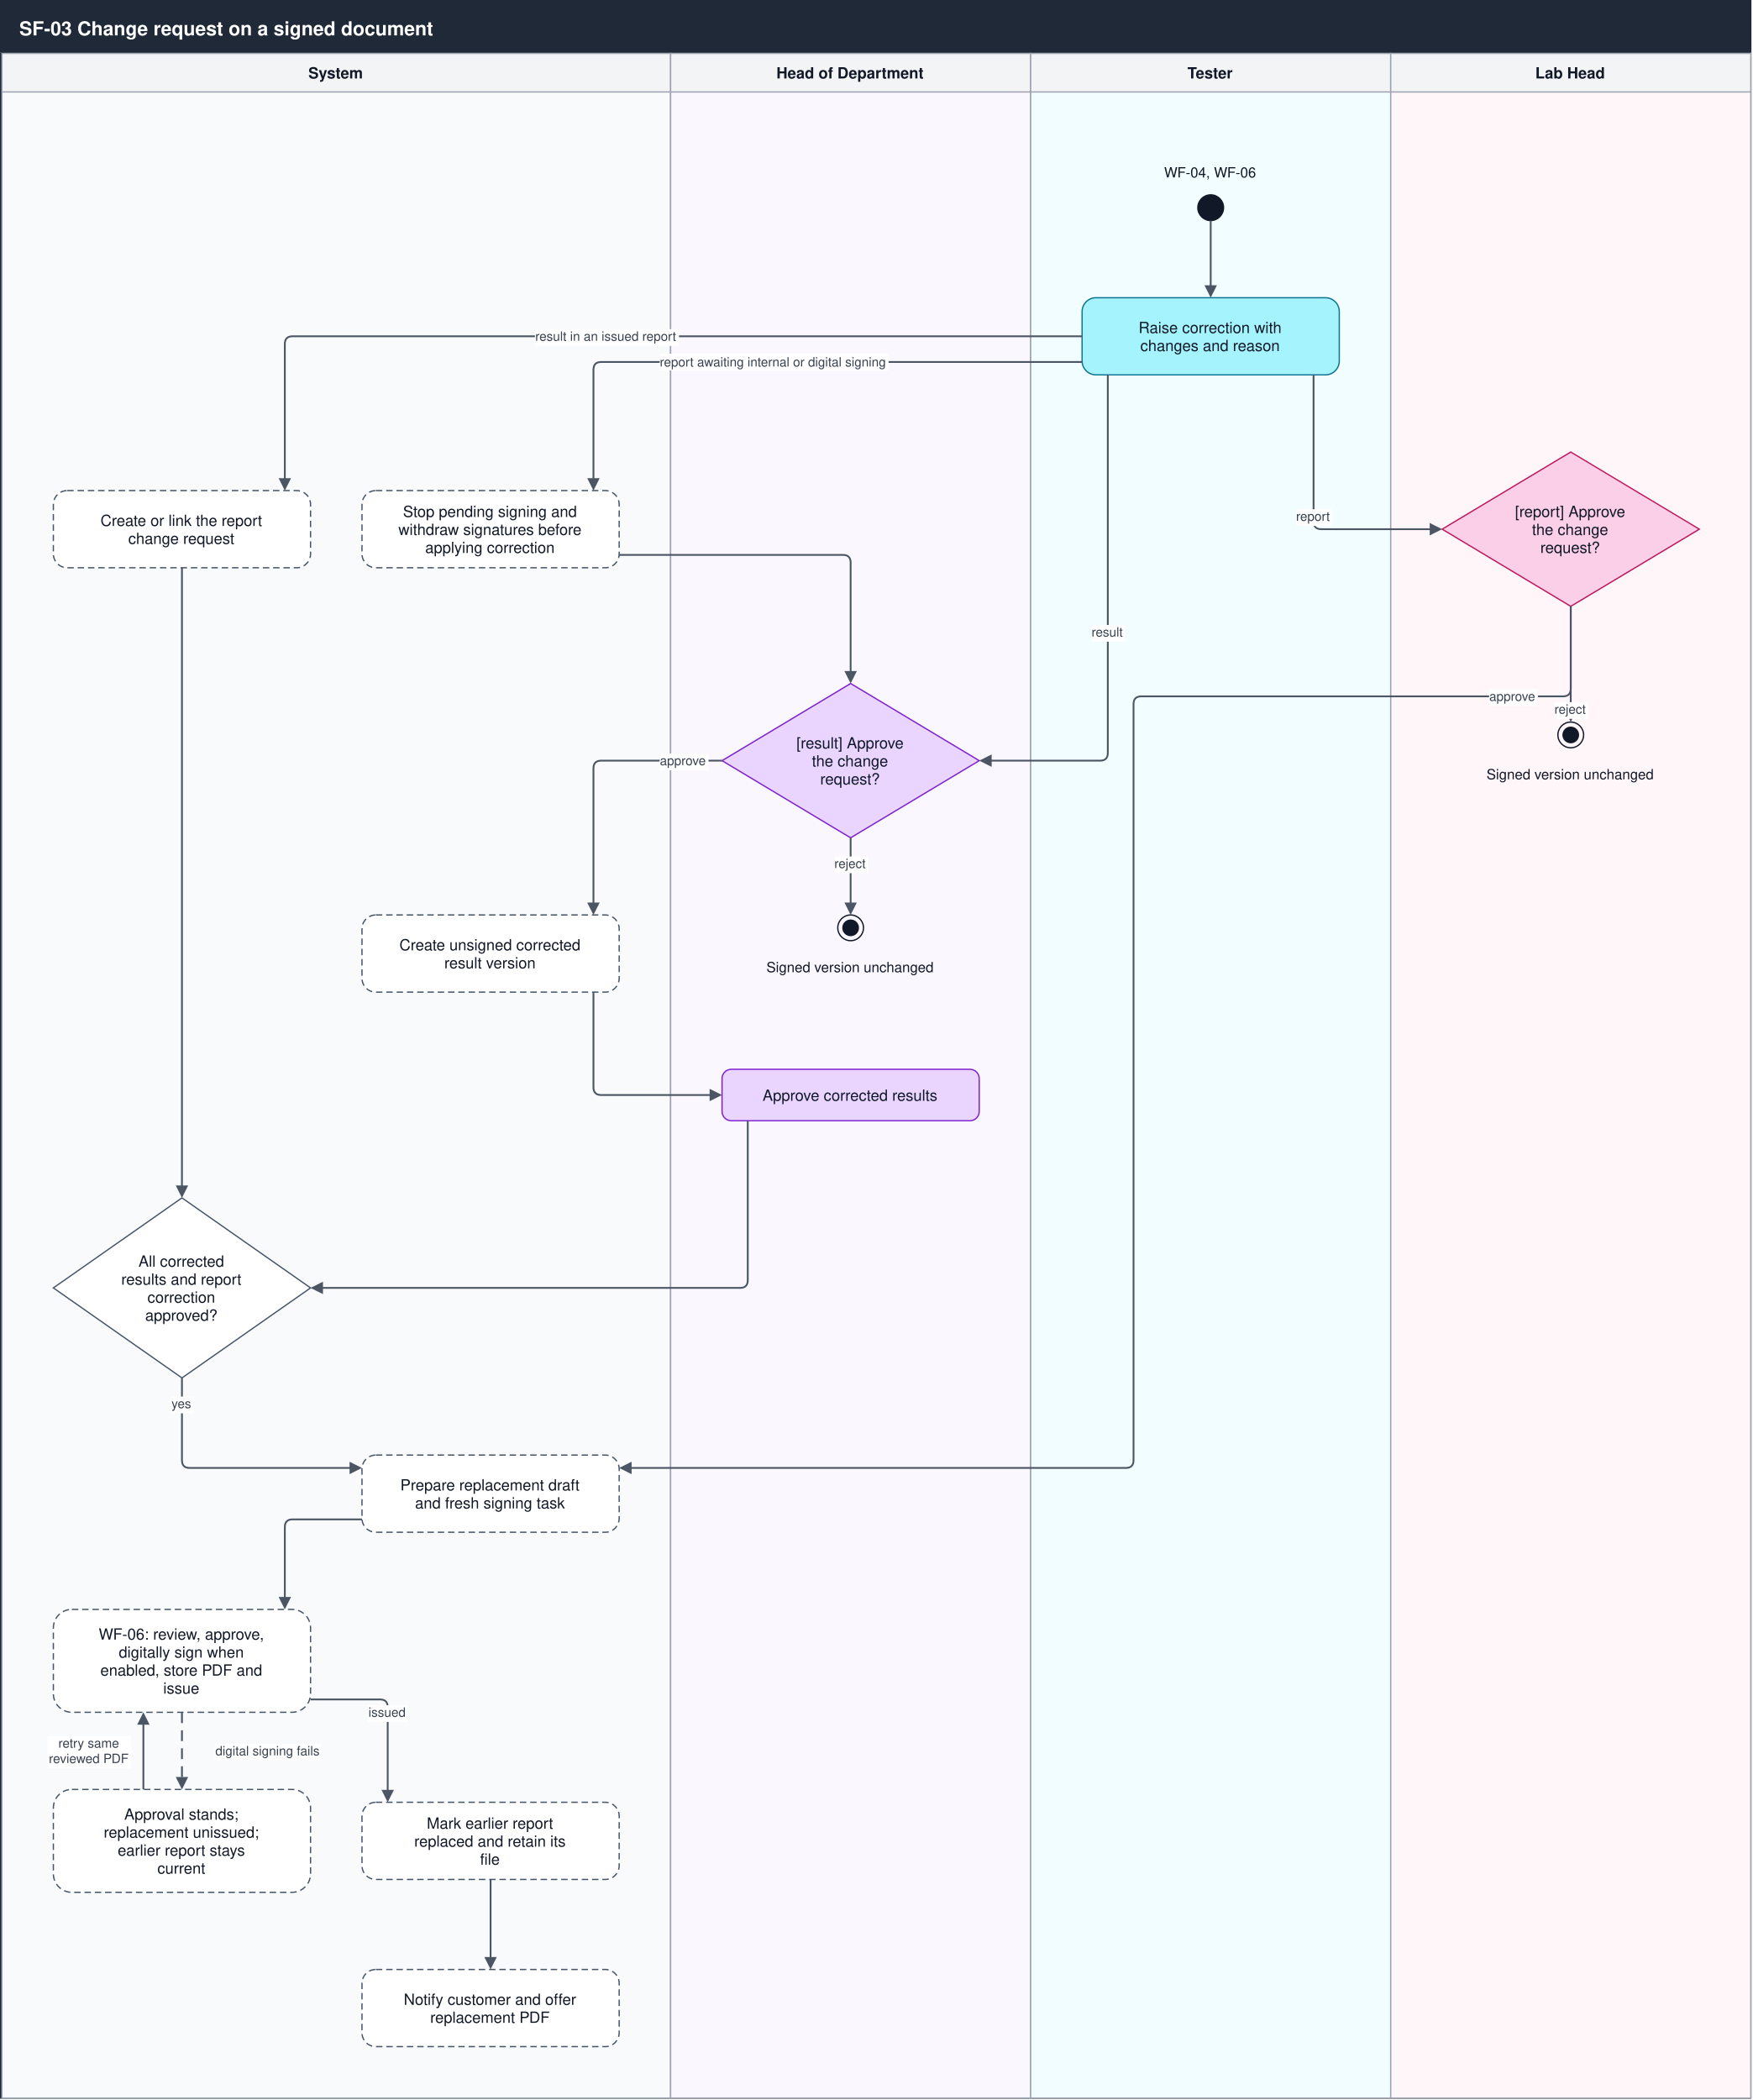
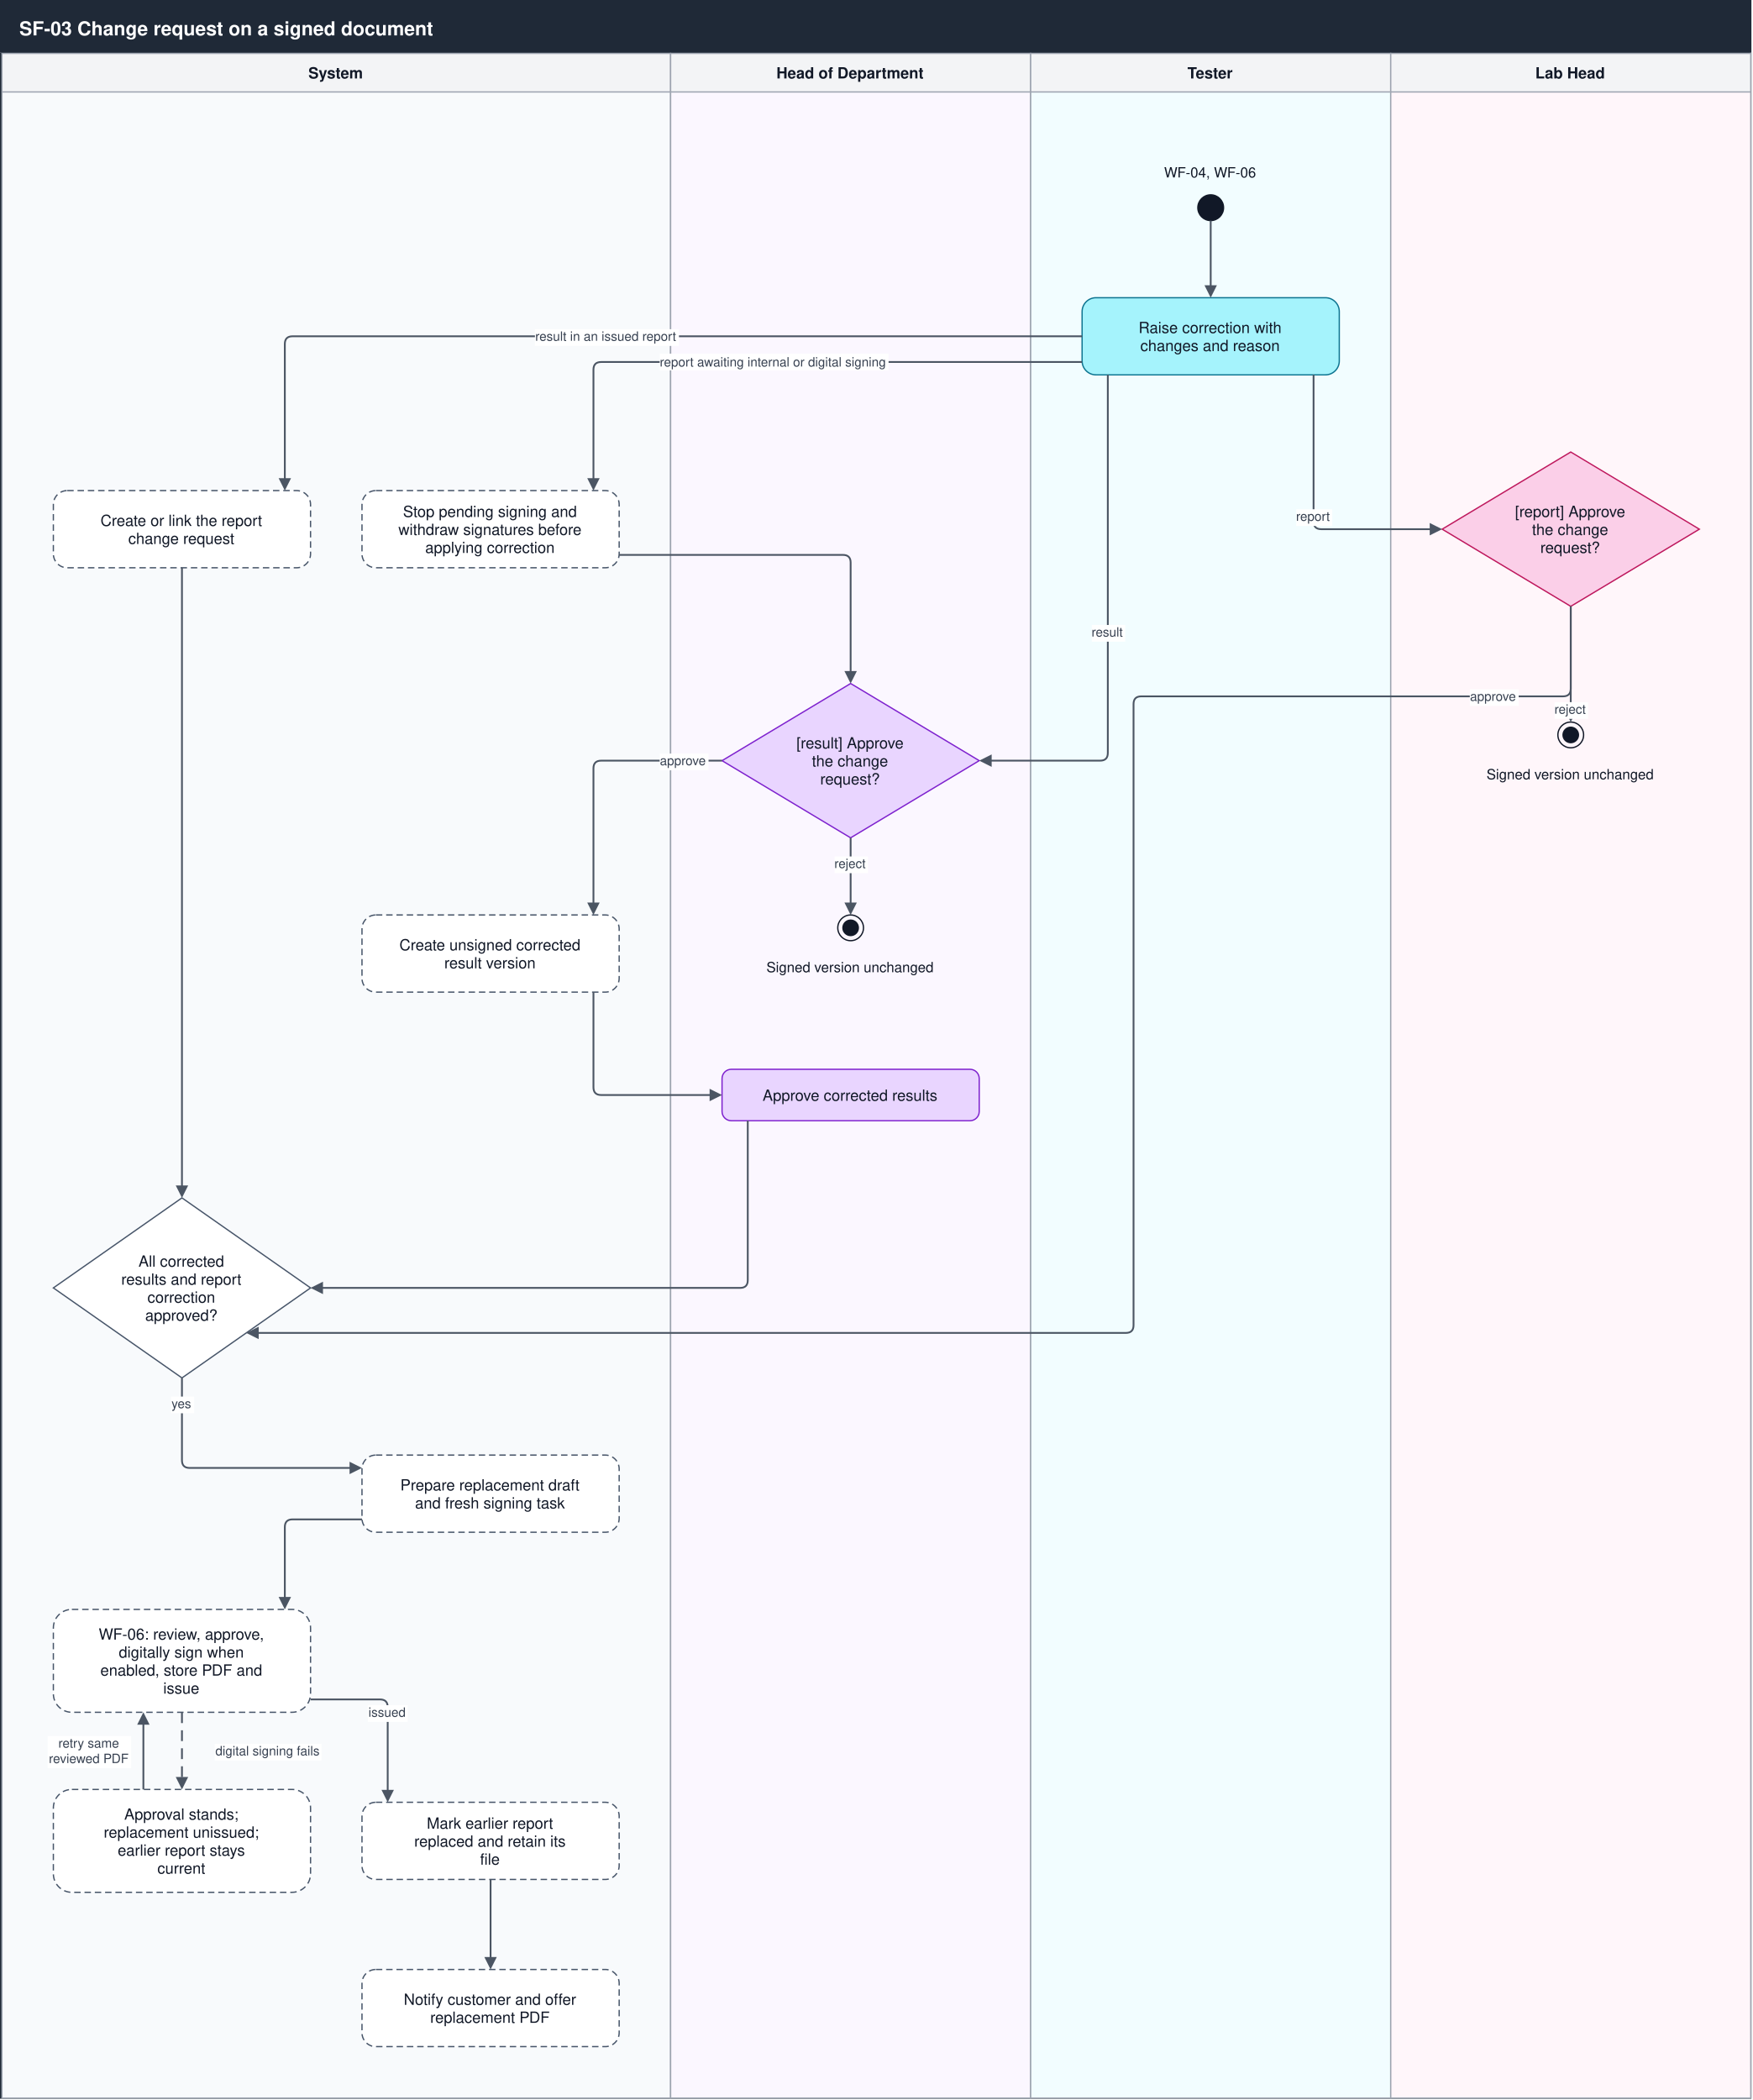
<svg xmlns="http://www.w3.org/2000/svg" style="background: #FFFFFF; background-color: light-dark(#FFFFFF, #121212); color-scheme: light;" version="1.1" width="1363px" height="1633px" viewBox="0 0 1363 1633">
  <defs />
  <rect fill="#FFFFFF" width="100%" height="100%" x="0" y="0" style="fill: light-dark(rgb(255, 255, 255), rgb(18, 18, 18));" />
  <g>
    <g data-cell-id="0">
      <g data-cell-id="1">
        <g data-cell-id="f_SF03">
          <g>
            <path d="M 1 41 L 1 1 L 1361 1 L 1361 41" fill="#1f2937" stroke="#1f2937" stroke-width="2" stroke-miterlimit="10" pointer-events="all" style="fill: light-dark(rgb(31, 41, 55), rgb(196, 204, 216)); stroke: light-dark(rgb(31, 41, 55), rgb(196, 204, 216));" />
            <path d="M 1 41 L 1 1631 L 1361 1631 L 1361 41" fill="#ffffff" stroke="#1f2937" stroke-width="2" stroke-miterlimit="10" pointer-events="all" style="fill: light-dark(rgb(255, 255, 255), rgb(18, 18, 18)); stroke: light-dark(rgb(31, 41, 55), rgb(196, 204, 216));" />
            <path d="M 1 41 L 1361 41" fill="none" stroke="#1f2937" stroke-width="2" stroke-miterlimit="10" pointer-events="all" style="stroke: light-dark(rgb(31, 41, 55), rgb(196, 204, 216));" />
          </g>
          <g>
            <g fill="#FFFFFF" font-family="Helvetica" font-weight="bold" text-anchor="start" font-size="15px" style="fill: light-dark(rgb(255, 255, 255), rgb(18, 18, 18));">
              <text x="15" y="27.5">SF-03 Change request on a signed document</text>
            </g>
          </g>
          <g data-cell-id="f_SF03_lane0">
            <g transform="translate(0.5,0.5)">
              <path d="M 1 71 L 1 41 L 521 41 L 521 71" fill="#f3f4f6" stroke="#9ca3af" stroke-miterlimit="10" pointer-events="all" style="fill: light-dark(rgb(243, 244, 246), rgb(26, 27, 28)); stroke: light-dark(rgb(156, 163, 175), rgb(92, 98, 108));" />
              <path d="M 1 71 L 1 1631 L 521 1631 L 521 71" fill="#f8fafc" stroke="#9ca3af" stroke-miterlimit="10" pointer-events="all" style="fill: light-dark(rgb(248, 250, 252), rgb(21, 23, 25)); stroke: light-dark(rgb(156, 163, 175), rgb(92, 98, 108));" />
              <path d="M 1 71 L 521 71" fill="none" stroke="#9ca3af" stroke-miterlimit="10" pointer-events="all" style="stroke: light-dark(rgb(156, 163, 175), rgb(92, 98, 108));" />
            </g>
            <g>
              <g fill="#111827" font-family="Helvetica" font-weight="bold" text-anchor="middle" font-size="12px" style="fill: light-dark(rgb(17, 24, 39), rgb(212, 218, 231));">
                <text x="261" y="61">System</text>
              </g>
            </g>
          </g>
          <g data-cell-id="f_SF03_lane1">
            <g transform="translate(0.5,0.5)">
              <path d="M 521 71 L 521 41 L 801 41 L 801 71" fill="#f3f4f6" stroke="#9ca3af" stroke-miterlimit="10" pointer-events="all" style="fill: light-dark(rgb(243, 244, 246), rgb(26, 27, 28)); stroke: light-dark(rgb(156, 163, 175), rgb(92, 98, 108));" />
              <path d="M 521 71 L 521 1631 L 801 1631 L 801 71" fill="#fbf7ff" stroke="#9ca3af" stroke-miterlimit="10" pointer-events="all" style="fill: light-dark(rgb(251, 247, 255), rgb(26, 22, 29)); stroke: light-dark(rgb(156, 163, 175), rgb(92, 98, 108));" />
              <path d="M 521 71 L 801 71" fill="none" stroke="#9ca3af" stroke-miterlimit="10" pointer-events="all" style="stroke: light-dark(rgb(156, 163, 175), rgb(92, 98, 108));" />
            </g>
            <g>
              <g fill="#111827" font-family="Helvetica" font-weight="bold" text-anchor="middle" font-size="12px" style="fill: light-dark(rgb(17, 24, 39), rgb(212, 218, 231));">
                <text x="661" y="61">Head of Department</text>
              </g>
            </g>
          </g>
          <g data-cell-id="f_SF03_lane2">
            <g transform="translate(0.5,0.5)">
              <path d="M 801 71 L 801 41 L 1081 41 L 1081 71" fill="#f3f4f6" stroke="#9ca3af" stroke-miterlimit="10" pointer-events="all" style="fill: light-dark(rgb(243, 244, 246), rgb(26, 27, 28)); stroke: light-dark(rgb(156, 163, 175), rgb(92, 98, 108));" />
              <path d="M 801 71 L 801 1631 L 1081 1631 L 1081 71" fill="#f2fdff" stroke="#9ca3af" stroke-miterlimit="10" pointer-events="all" style="fill: light-dark(rgb(242, 253, 255), rgb(15, 24, 26)); stroke: light-dark(rgb(156, 163, 175), rgb(92, 98, 108));" />
              <path d="M 801 71 L 1081 71" fill="none" stroke="#9ca3af" stroke-miterlimit="10" pointer-events="all" style="stroke: light-dark(rgb(156, 163, 175), rgb(92, 98, 108));" />
            </g>
            <g>
              <g fill="#111827" font-family="Helvetica" font-weight="bold" text-anchor="middle" font-size="12px" style="fill: light-dark(rgb(17, 24, 39), rgb(212, 218, 231));">
                <text x="941" y="61">Tester</text>
              </g>
            </g>
          </g>
          <g data-cell-id="f_SF03_lane3">
            <g transform="translate(0.5,0.5)">
              <path d="M 1081 71 L 1081 41 L 1361 41 L 1361 71" fill="#f3f4f6" stroke="#9ca3af" stroke-miterlimit="10" pointer-events="all" style="fill: light-dark(rgb(243, 244, 246), rgb(26, 27, 28)); stroke: light-dark(rgb(156, 163, 175), rgb(92, 98, 108));" />
              <path d="M 1081 71 L 1081 1631 L 1361 1631 L 1361 71" fill="#fff6fa" stroke="#9ca3af" stroke-miterlimit="10" pointer-events="all" style="fill: light-dark(rgb(255, 246, 250), rgb(30, 22, 26)); stroke: light-dark(rgb(156, 163, 175), rgb(92, 98, 108));" />
              <path d="M 1081 71 L 1361 71" fill="none" stroke="#9ca3af" stroke-miterlimit="10" pointer-events="all" style="stroke: light-dark(rgb(156, 163, 175), rgb(92, 98, 108));" />
            </g>
            <g>
              <g fill="#111827" font-family="Helvetica" font-weight="bold" text-anchor="middle" font-size="12px" style="fill: light-dark(rgb(17, 24, 39), rgb(212, 218, 231));">
                <text x="1221" y="61">Lab Head</text>
              </g>
            </g>
          </g>
          <g data-cell-id="f_SF03_r1">
            <g transform="translate(0.5,0.5)">
              <rect x="841" y="231" width="200" height="60" rx="10.8" ry="10.8" fill="#a5f3fc" stroke="#0e7490" pointer-events="all" style="fill: light-dark(rgb(165, 243, 252), rgb(0, 55, 63)); stroke: light-dark(rgb(14, 116, 144), rgb(83, 171, 195));" />
            </g>
            <g>
              <g fill="#111827" font-family="Helvetica" text-anchor="middle" font-size="12px" style="fill: light-dark(rgb(17, 24, 39), rgb(212, 218, 231));">
                <text x="941" y="259">Raise correction with</text>
                <text x="941" y="273">changes and reason</text>
              </g>
            </g>
          </g>
          <g data-cell-id="f_SF03_sr">
            <g transform="translate(0.5,0.5)">
              <path d="M 661 531 L 761 591 L 661 651 L 561 591 Z" fill="#e9d5ff" stroke="#7e22ce" stroke-miterlimit="10" pointer-events="all" style="fill: light-dark(rgb(233, 213, 255), rgb(59, 42, 78)); stroke: light-dark(rgb(126, 34, 206), rgb(232, 153, 255));" />
            </g>
            <g>
              <g fill="#111827" font-family="Helvetica" text-anchor="middle" font-size="12px" style="fill: light-dark(rgb(17, 24, 39), rgb(212, 218, 231));">
                <text x="661" y="582">[result] Approve</text>
                <text x="661" y="596">the change</text>
                <text x="661" y="610">request?</text>
              </g>
            </g>
          </g>
          <g data-cell-id="f_SF03_s2">
            <g transform="translate(0.5,0.5)">
              <rect x="561" y="831" width="200" height="40" rx="7.2" ry="7.2" fill="#e9d5ff" stroke="#7e22ce" pointer-events="all" style="fill: light-dark(rgb(233, 213, 255), rgb(59, 42, 78)); stroke: light-dark(rgb(126, 34, 206), rgb(232, 153, 255));" />
            </g>
            <g>
              <g fill="#111827" font-family="Helvetica" text-anchor="middle" font-size="12px" style="fill: light-dark(rgb(17, 24, 39), rgb(212, 218, 231));">
                <text x="661" y="856">Approve corrected results</text>
              </g>
            </g>
          </g>
          <g data-cell-id="f_SF03_sp">
            <g transform="translate(0.5,0.5)">
              <path d="M 1221 351 L 1321 411 L 1221 471 L 1121 411 Z" fill="#fbcfe8" stroke="#be185d" stroke-miterlimit="10" pointer-events="all" style="fill: light-dark(rgb(251, 207, 232), rgb(78, 40, 61)); stroke: light-dark(rgb(190, 24, 93), rgb(255, 148, 208));" />
            </g>
            <g>
              <g fill="#111827" font-family="Helvetica" text-anchor="middle" font-size="12px" style="fill: light-dark(rgb(17, 24, 39), rgb(212, 218, 231));">
                <text x="1221" y="402">[report] Approve</text>
                <text x="1221" y="416">the change</text>
                <text x="1221" y="430">request?</text>
              </g>
            </g>
          </g>
          <g data-cell-id="f_SF03_link">
            <g transform="translate(0.5,0.5)">
              <rect x="41" y="381" width="200" height="60" rx="10.8" ry="10.8" fill="#ffffff" stroke="#475569" stroke-dasharray="5 3" pointer-events="all" style="fill: light-dark(rgb(255, 255, 255), rgb(18, 18, 18)); stroke: light-dark(rgb(71, 85, 105), rgb(155, 167, 184));" />
            </g>
            <g>
              <g fill="#111827" font-family="Helvetica" text-anchor="middle" font-size="12px" style="fill: light-dark(rgb(17, 24, 39), rgb(212, 218, 231));">
                <text x="141" y="409">Create or link the report</text>
                <text x="141" y="423">change request</text>
              </g>
            </g>
          </g>
          <g data-cell-id="f_SF03_stop">
            <g transform="translate(0.5,0.5)">
              <rect x="281" y="381" width="200" height="60" rx="10.8" ry="10.8" fill="#ffffff" stroke="#475569" stroke-dasharray="5 3" pointer-events="all" style="fill: light-dark(rgb(255, 255, 255), rgb(18, 18, 18)); stroke: light-dark(rgb(71, 85, 105), rgb(155, 167, 184));" />
            </g>
            <g>
              <g fill="#111827" font-family="Helvetica" text-anchor="middle" font-size="12px" style="fill: light-dark(rgb(17, 24, 39), rgb(212, 218, 231));">
                <text x="381" y="402">Stop pending signing and</text>
                <text x="381" y="416">withdraw signatures before</text>
                <text x="381" y="430">applying correction</text>
              </g>
            </g>
          </g>
          <g data-cell-id="f_SF03_kept">
            <g transform="translate(0.5,0.5)">
              <ellipse cx="661" cy="721" rx="6" ry="6" fill="#111827" stroke="#111827" pointer-events="all" style="fill: light-dark(rgb(17, 24, 39), rgb(212, 218, 231)); stroke: light-dark(rgb(17, 24, 39), rgb(212, 218, 231));" />
              <ellipse cx="661" cy="721" rx="10" ry="10" fill="none" stroke="#111827" pointer-events="all" style="stroke: light-dark(rgb(17, 24, 39), rgb(212, 218, 231));" />
            </g>
          </g>
          <g data-cell-id="f_SF03_kept_label">
            <g>
              <rect x="571" y="741" width="180" height="30" fill="none" stroke="none" pointer-events="all" />
            </g>
            <g>
              <g fill="#111827" font-family="Helvetica" text-anchor="middle" font-size="11px" style="fill: light-dark(rgb(17, 24, 39), rgb(212, 218, 231));">
                <text x="661" y="756">Signed version unchanged</text>
              </g>
            </g>
          </g>
          <g data-cell-id="f_SF03_result">
            <g transform="translate(0.5,0.5)">
              <rect x="281" y="711" width="200" height="60" rx="10.8" ry="10.8" fill="#ffffff" stroke="#475569" stroke-dasharray="5 3" pointer-events="all" style="fill: light-dark(rgb(255, 255, 255), rgb(18, 18, 18)); stroke: light-dark(rgb(71, 85, 105), rgb(155, 167, 184));" />
            </g>
            <g>
              <g fill="#111827" font-family="Helvetica" text-anchor="middle" font-size="12px" style="fill: light-dark(rgb(17, 24, 39), rgb(212, 218, 231));">
                <text x="381" y="739">Create unsigned corrected</text>
                <text x="381" y="753">result version</text>
              </g>
            </g>
          </g>
          <g data-cell-id="f_SF03_ready">
            <g transform="translate(0.5,0.5)">
              <path d="M 141 931 L 241 1001 L 141 1071 L 41 1001 Z" fill="#ffffff" stroke="#475569" stroke-miterlimit="10" pointer-events="all" style="fill: light-dark(rgb(255, 255, 255), rgb(18, 18, 18)); stroke: light-dark(rgb(71, 85, 105), rgb(155, 167, 184));" />
            </g>
            <g>
              <g fill="#111827" font-family="Helvetica" text-anchor="middle" font-size="12px" style="fill: light-dark(rgb(17, 24, 39), rgb(212, 218, 231));">
                <text x="141" y="985">All corrected</text>
                <text x="141" y="999">results and report</text>
                <text x="141" y="1013">correction</text>
                <text x="141" y="1027">approved?</text>
              </g>
            </g>
          </g>
          <g data-cell-id="f_SF03_draft">
            <g transform="translate(0.5,0.5)">
              <rect x="281" y="1131" width="200" height="60" rx="10.8" ry="10.8" fill="#ffffff" stroke="#475569" stroke-dasharray="5 3" pointer-events="all" style="fill: light-dark(rgb(255, 255, 255), rgb(18, 18, 18)); stroke: light-dark(rgb(71, 85, 105), rgb(155, 167, 184));" />
            </g>
            <g>
              <g fill="#111827" font-family="Helvetica" text-anchor="middle" font-size="12px" style="fill: light-dark(rgb(17, 24, 39), rgb(212, 218, 231));">
                <text x="381" y="1159">Prepare replacement draft</text>
                <text x="381" y="1173">and fresh signing task</text>
              </g>
            </g>
          </g>
          <g data-cell-id="f_SF03_release">
            <g transform="translate(0.5,0.5)">
              <rect x="41" y="1251" width="200" height="80" rx="14.4" ry="14.4" fill="#ffffff" stroke="#475569" stroke-dasharray="5 3" pointer-events="all" style="fill: light-dark(rgb(255, 255, 255), rgb(18, 18, 18)); stroke: light-dark(rgb(71, 85, 105), rgb(155, 167, 184));" />
            </g>
            <g>
              <g fill="#111827" font-family="Helvetica" text-anchor="middle" font-size="12px" style="fill: light-dark(rgb(17, 24, 39), rgb(212, 218, 231));">
                <text x="141" y="1275">WF-06: review, approve,</text>
                <text x="141" y="1289">digitally sign when</text>
                <text x="141" y="1303">enabled, store PDF and</text>
                <text x="141" y="1317">issue</text>
              </g>
            </g>
          </g>
          <g data-cell-id="f_SF03_pending">
            <g transform="translate(0.5,0.5)">
              <rect x="41" y="1391" width="200" height="80" rx="14.4" ry="14.4" fill="#ffffff" stroke="#475569" stroke-dasharray="5 3" pointer-events="all" style="fill: light-dark(rgb(255, 255, 255), rgb(18, 18, 18)); stroke: light-dark(rgb(71, 85, 105), rgb(155, 167, 184));" />
            </g>
            <g>
              <g fill="#111827" font-family="Helvetica" text-anchor="middle" font-size="12px" style="fill: light-dark(rgb(17, 24, 39), rgb(212, 218, 231));">
                <text x="141" y="1415">Approval stands;</text>
                <text x="141" y="1429">replacement unissued;</text>
                <text x="141" y="1443">earlier report stays</text>
                <text x="141" y="1457">current</text>
              </g>
            </g>
          </g>
          <g data-cell-id="f_SF03_issued">
            <g transform="translate(0.5,0.5)">
              <rect x="281" y="1401" width="200" height="60" rx="10.8" ry="10.8" fill="#ffffff" stroke="#475569" stroke-dasharray="5 3" pointer-events="all" style="fill: light-dark(rgb(255, 255, 255), rgb(18, 18, 18)); stroke: light-dark(rgb(71, 85, 105), rgb(155, 167, 184));" />
            </g>
            <g>
              <g fill="#111827" font-family="Helvetica" text-anchor="middle" font-size="12px" style="fill: light-dark(rgb(17, 24, 39), rgb(212, 218, 231));">
                <text x="381" y="1422">Mark earlier report</text>
                <text x="381" y="1436">replaced and retain its</text>
                <text x="381" y="1450">file</text>
              </g>
            </g>
          </g>
          <g data-cell-id="f_SF03_notice">
            <g transform="translate(0.5,0.5)">
              <rect x="281" y="1531" width="200" height="60" rx="10.8" ry="10.8" fill="#ffffff" stroke="#475569" stroke-dasharray="5 3" pointer-events="all" style="fill: light-dark(rgb(255, 255, 255), rgb(18, 18, 18)); stroke: light-dark(rgb(71, 85, 105), rgb(155, 167, 184));" />
            </g>
            <g>
              <g fill="#111827" font-family="Helvetica" text-anchor="middle" font-size="12px" style="fill: light-dark(rgb(17, 24, 39), rgb(212, 218, 231));">
                <text x="381" y="1559">Notify customer and offer</text>
                <text x="381" y="1573">replacement PDF</text>
              </g>
            </g>
          </g>
          <g data-cell-id="f_SF03_in_r1">
            <g transform="translate(0.5,0.5)">
              <ellipse cx="941" cy="161" rx="10" ry="10" fill="#111827" stroke="#111827" pointer-events="all" style="fill: light-dark(rgb(17, 24, 39), rgb(212, 218, 231)); stroke: light-dark(rgb(17, 24, 39), rgb(212, 218, 231));" />
            </g>
          </g>
          <g data-cell-id="f_SF03_in_r1_label">
            <g>
              <rect x="891" y="111" width="100" height="30" fill="none" stroke="none" pointer-events="all" />
            </g>
            <g>
              <g fill="#111827" font-family="Helvetica" text-anchor="middle" font-size="11px" style="fill: light-dark(rgb(17, 24, 39), rgb(212, 218, 231));">
                <text x="941" y="138">WF-04, WF-06</text>
              </g>
            </g>
          </g>
          <g data-cell-id="f_SF03_kept_1">
            <g transform="translate(0.5,0.5)">
              <ellipse cx="1221" cy="571" rx="6" ry="6" fill="#111827" stroke="#111827" pointer-events="all" style="fill: light-dark(rgb(17, 24, 39), rgb(212, 218, 231)); stroke: light-dark(rgb(17, 24, 39), rgb(212, 218, 231));" />
              <ellipse cx="1221" cy="571" rx="10" ry="10" fill="none" stroke="#111827" pointer-events="all" style="stroke: light-dark(rgb(17, 24, 39), rgb(212, 218, 231));" />
            </g>
          </g>
          <g data-cell-id="f_SF03_kept_1_label">
            <g>
              <rect x="1131" y="591" width="180" height="30" fill="none" stroke="none" pointer-events="all" />
            </g>
            <g>
              <g fill="#111827" font-family="Helvetica" text-anchor="middle" font-size="11px" style="fill: light-dark(rgb(17, 24, 39), rgb(212, 218, 231));">
                <text x="1221" y="606">Signed version unchanged</text>
              </g>
            </g>
          </g>
          <g data-cell-id="f_SF03_e0">
            <g transform="translate(0.5,0.5)">
              <path d="M 861 291 L 861 585 Q 861 591 855 591 L 769.97 591" fill="none" stroke="#4b5563" stroke-width="1.4" stroke-miterlimit="10" pointer-events="stroke" style="stroke: light-dark(rgb(75, 85, 99), rgb(157, 166, 178));" />
              <path d="M 762.57 591 L 769.97 587.3 L 769.97 594.7 Z" fill="#4b5563" stroke="#4b5563" stroke-width="1.4" stroke-miterlimit="10" pointer-events="all" style="fill: light-dark(rgb(75, 85, 99), rgb(157, 166, 178)); stroke: light-dark(rgb(75, 85, 99), rgb(157, 166, 178));" />
            </g>
            <g>
              <g fill="#374151" font-family="Helvetica" text-anchor="middle" font-size="10px" style="fill: light-dark(rgb(55, 65, 81), rgb(174, 183, 197));">
                <rect fill="#FFFFFF" stroke="none" x="849" y="486" width="26" height="13" stroke-width="0" style="fill: light-dark(rgb(255, 255, 255), rgb(18, 18, 18));" />
                <text x="861" y="495">result</text>
              </g>
            </g>
          </g>
          <g data-cell-id="f_SF03_e1">
            <g transform="translate(0.5,0.5)">
              <path d="M 1021 291 L 1021 405 Q 1021 411 1027 411 L 1112.03 411" fill="none" stroke="#4b5563" stroke-width="1.4" stroke-miterlimit="10" pointer-events="stroke" style="stroke: light-dark(rgb(75, 85, 99), rgb(157, 166, 178));" />
              <path d="M 1119.43 411 L 1112.03 414.7 L 1112.03 407.3 Z" fill="#4b5563" stroke="#4b5563" stroke-width="1.4" stroke-miterlimit="10" pointer-events="all" style="fill: light-dark(rgb(75, 85, 99), rgb(157, 166, 178)); stroke: light-dark(rgb(75, 85, 99), rgb(157, 166, 178));" />
            </g>
            <g>
              <g fill="#374151" font-family="Helvetica" text-anchor="middle" font-size="10px" style="fill: light-dark(rgb(55, 65, 81), rgb(174, 183, 197));">
                <rect fill="#FFFFFF" stroke="none" x="1008" y="396" width="28" height="13" stroke-width="0" style="fill: light-dark(rgb(255, 255, 255), rgb(18, 18, 18));" />
                <text x="1021" y="405">report</text>
              </g>
            </g>
          </g>
          <g data-cell-id="f_SF03_e2">
            <g transform="translate(0.5,0.5)">
              <path d="M 841 261 L 227 261 Q 221 261 221 267 L 221 372.03" fill="none" stroke="#4b5563" stroke-width="1.4" stroke-miterlimit="10" pointer-events="stroke" style="stroke: light-dark(rgb(75, 85, 99), rgb(157, 166, 178));" />
              <path d="M 221 379.43 L 217.3 372.03 L 224.7 372.03 Z" fill="#4b5563" stroke="#4b5563" stroke-width="1.4" stroke-miterlimit="10" pointer-events="all" style="fill: light-dark(rgb(75, 85, 99), rgb(157, 166, 178)); stroke: light-dark(rgb(75, 85, 99), rgb(157, 166, 178));" />
            </g>
            <g>
              <g fill="#374151" font-family="Helvetica" text-anchor="middle" font-size="10px" style="fill: light-dark(rgb(55, 65, 81), rgb(174, 183, 197));">
                <rect fill="#FFFFFF" stroke="none" x="416" y="256" width="112" height="13" stroke-width="0" style="fill: light-dark(rgb(255, 255, 255), rgb(18, 18, 18));" />
                <text x="471" y="265">result in an issued report</text>
              </g>
            </g>
          </g>
          <g data-cell-id="f_SF03_e3">
            <g transform="translate(0.5,0.5)">
              <path d="M 841 281 L 467 281 Q 461 281 461 287 L 461 372.03" fill="none" stroke="#4b5563" stroke-width="1.4" stroke-miterlimit="10" pointer-events="stroke" style="stroke: light-dark(rgb(75, 85, 99), rgb(157, 166, 178));" />
              <path d="M 461 379.43 L 457.3 372.03 L 464.7 372.03 Z" fill="#4b5563" stroke="#4b5563" stroke-width="1.4" stroke-miterlimit="10" pointer-events="all" style="fill: light-dark(rgb(75, 85, 99), rgb(157, 166, 178)); stroke: light-dark(rgb(75, 85, 99), rgb(157, 166, 178));" />
            </g>
            <g>
              <g fill="#374151" font-family="Helvetica" text-anchor="middle" font-size="10px" style="fill: light-dark(rgb(55, 65, 81), rgb(174, 183, 197));">
                <rect fill="#FFFFFF" stroke="none" x="513" y="275" width="178" height="13" stroke-width="0" style="fill: light-dark(rgb(255, 255, 255), rgb(18, 18, 18));" />
                <text x="601" y="285">report awaiting internal or digital signing</text>
              </g>
            </g>
          </g>
          <g data-cell-id="f_SF03_e4">
            <g transform="translate(0.5,0.5)">
              <path d="M 661 651 L 661 702.03" fill="none" stroke="#4b5563" stroke-width="1.4" stroke-miterlimit="10" pointer-events="stroke" style="stroke: light-dark(rgb(75, 85, 99), rgb(157, 166, 178));" />
              <path d="M 661 709.43 L 657.3 702.03 L 664.7 702.03 Z" fill="#4b5563" stroke="#4b5563" stroke-width="1.4" stroke-miterlimit="10" pointer-events="all" style="fill: light-dark(rgb(75, 85, 99), rgb(157, 166, 178)); stroke: light-dark(rgb(75, 85, 99), rgb(157, 166, 178));" />
            </g>
            <g>
              <g fill="#374151" font-family="Helvetica" text-anchor="middle" font-size="10px" style="fill: light-dark(rgb(55, 65, 81), rgb(174, 183, 197));">
                <rect fill="#FFFFFF" stroke="none" x="649" y="666" width="26" height="13" stroke-width="0" style="fill: light-dark(rgb(255, 255, 255), rgb(18, 18, 18));" />
                <text x="661" y="675">reject</text>
              </g>
            </g>
          </g>
          <g data-cell-id="f_SF03_e5">
            <g transform="translate(0.5,0.5)">
              <path d="M 1221 471 L 1221 552.03" fill="none" stroke="#4b5563" stroke-width="1.4" stroke-miterlimit="10" pointer-events="stroke" style="stroke: light-dark(rgb(75, 85, 99), rgb(157, 166, 178));" />
              <path d="M 1221 559.43 L 1217.3 552.03 L 1224.7 552.03 Z" fill="#4b5563" stroke="#4b5563" stroke-width="1.4" stroke-miterlimit="10" pointer-events="all" style="fill: light-dark(rgb(75, 85, 99), rgb(157, 166, 178)); stroke: light-dark(rgb(75, 85, 99), rgb(157, 166, 178));" />
            </g>
            <g>
              <g fill="#374151" font-family="Helvetica" text-anchor="middle" font-size="10px" style="fill: light-dark(rgb(55, 65, 81), rgb(174, 183, 197));">
                <rect fill="#FFFFFF" stroke="none" x="1209" y="546" width="26" height="13" stroke-width="0" style="fill: light-dark(rgb(255, 255, 255), rgb(18, 18, 18));" />
                <text x="1221" y="555">reject</text>
              </g>
            </g>
          </g>
          <g data-cell-id="f_SF03_e6">
            <g transform="translate(0.5,0.5)">
              <path d="M 561 591 L 467 591 Q 461 591 461 597 L 461 702.03" fill="none" stroke="#4b5563" stroke-width="1.4" stroke-miterlimit="10" pointer-events="stroke" style="stroke: light-dark(rgb(75, 85, 99), rgb(157, 166, 178));" />
              <path d="M 461 709.43 L 457.3 702.03 L 464.7 702.03 Z" fill="#4b5563" stroke="#4b5563" stroke-width="1.4" stroke-miterlimit="10" pointer-events="all" style="fill: light-dark(rgb(75, 85, 99), rgb(157, 166, 178)); stroke: light-dark(rgb(75, 85, 99), rgb(157, 166, 178));" />
            </g>
            <g>
              <g fill="#374151" font-family="Helvetica" text-anchor="middle" font-size="10px" style="fill: light-dark(rgb(55, 65, 81), rgb(174, 183, 197));">
                <rect fill="#FFFFFF" stroke="none" x="513" y="586" width="38" height="13" stroke-width="0" style="fill: light-dark(rgb(255, 255, 255), rgb(18, 18, 18));" />
                <text x="531" y="595">approve</text>
              </g>
            </g>
          </g>
          <g data-cell-id="f_SF03_e7">
            <g transform="translate(0.5,0.5)">
              <path d="M 461 771 L 461 845 Q 461 851 467 851 L 552.03 851" fill="none" stroke="#4b5563" stroke-width="1.4" stroke-miterlimit="10" pointer-events="stroke" style="stroke: light-dark(rgb(75, 85, 99), rgb(157, 166, 178));" />
              <path d="M 559.43 851 L 552.03 854.7 L 552.03 847.3 Z" fill="#4b5563" stroke="#4b5563" stroke-width="1.4" stroke-miterlimit="10" pointer-events="all" style="fill: light-dark(rgb(75, 85, 99), rgb(157, 166, 178)); stroke: light-dark(rgb(75, 85, 99), rgb(157, 166, 178));" />
            </g>
          </g>
          <g data-cell-id="f_SF03_e8">
            <g transform="translate(0.5,0.5)">
              <path d="M 481 431 L 655 431 Q 661 431 661 437 L 661 522.03" fill="none" stroke="#4b5563" stroke-width="1.4" stroke-miterlimit="10" pointer-events="stroke" style="stroke: light-dark(rgb(75, 85, 99), rgb(157, 166, 178));" />
              <path d="M 661 529.43 L 657.3 522.03 L 664.7 522.03 Z" fill="#4b5563" stroke="#4b5563" stroke-width="1.4" stroke-miterlimit="10" pointer-events="all" style="fill: light-dark(rgb(75, 85, 99), rgb(157, 166, 178)); stroke: light-dark(rgb(75, 85, 99), rgb(157, 166, 178));" />
            </g>
          </g>
          <g data-cell-id="f_SF03_e9">
            <g transform="translate(0.5,0.5)">
              <path d="M 581 871 L 581 995 Q 581 1001 575 1001 L 249.97 1001" fill="none" stroke="#4b5563" stroke-width="1.4" stroke-miterlimit="10" pointer-events="stroke" style="stroke: light-dark(rgb(75, 85, 99), rgb(157, 166, 178));" />
              <path d="M 242.57 1001 L 249.97 997.3 L 249.97 1004.7 Z" fill="#4b5563" stroke="#4b5563" stroke-width="1.4" stroke-miterlimit="10" pointer-events="all" style="fill: light-dark(rgb(75, 85, 99), rgb(157, 166, 178)); stroke: light-dark(rgb(75, 85, 99), rgb(157, 166, 178));" />
            </g>
          </g>
          <g data-cell-id="f_SF03_e10">
            <g transform="translate(0.5,0.5)">
              <path d="M 141 441 L 141 922.03" fill="none" stroke="#4b5563" stroke-width="1.4" stroke-miterlimit="10" pointer-events="stroke" style="stroke: light-dark(rgb(75, 85, 99), rgb(157, 166, 178));" />
              <path d="M 141 929.43 L 137.3 922.03 L 144.7 922.03 Z" fill="#4b5563" stroke="#4b5563" stroke-width="1.4" stroke-miterlimit="10" pointer-events="all" style="fill: light-dark(rgb(75, 85, 99), rgb(157, 166, 178)); stroke: light-dark(rgb(75, 85, 99), rgb(157, 166, 178));" />
            </g>
          </g>
          <g data-cell-id="f_SF03_e11">
            <g transform="translate(0.5,0.5)">
              <path d="M 141 1071 L 141 1135 Q 141 1141 147 1141 L 272.03 1141" fill="none" stroke="#4b5563" stroke-width="1.4" stroke-miterlimit="10" pointer-events="stroke" style="stroke: light-dark(rgb(75, 85, 99), rgb(157, 166, 178));" />
              <path d="M 279.43 1141 L 272.03 1144.7 L 272.03 1137.3 Z" fill="#4b5563" stroke="#4b5563" stroke-width="1.4" stroke-miterlimit="10" pointer-events="all" style="fill: light-dark(rgb(75, 85, 99), rgb(157, 166, 178)); stroke: light-dark(rgb(75, 85, 99), rgb(157, 166, 178));" />
            </g>
            <g>
              <g fill="#374151" font-family="Helvetica" text-anchor="middle" font-size="10px" style="fill: light-dark(rgb(55, 65, 81), rgb(174, 183, 197));">
                <rect fill="#FFFFFF" stroke="none" x="133" y="1086" width="18" height="13" stroke-width="0" style="fill: light-dark(rgb(255, 255, 255), rgb(18, 18, 18));" />
                <text x="141" y="1095">yes</text>
              </g>
            </g>
          </g>
          <g data-cell-id="f_SF03_e12">
            <g transform="translate(0.5,0.5)">
-               <path d="M 1221 471 L 1221 535 Q 1221 541 1215 541 L 887 541 Q 881 541 881 547 L 881 1135 Q 881 1141 875 1141 L 489.97 1141" fill="none" stroke="#4b5563" stroke-width="1.4" stroke-miterlimit="10" pointer-events="stroke" style="stroke: light-dark(rgb(75, 85, 99), rgb(157, 166, 178));" />
-               <path d="M 482.57 1141 L 489.97 1137.3 L 489.97 1144.7 Z" fill="#4b5563" stroke="#4b5563" stroke-width="1.4" stroke-miterlimit="10" pointer-events="all" style="fill: light-dark(rgb(75, 85, 99), rgb(157, 166, 178)); stroke: light-dark(rgb(75, 85, 99), rgb(157, 166, 178));" />
-             </g>
-             <g>
-               <g fill="#374151" font-family="Helvetica" text-anchor="middle" font-size="10px" style="fill: light-dark(rgb(55, 65, 81), rgb(174, 183, 197));">
-                 <rect fill="#FFFFFF" stroke="none" x="1158" y="536" width="38" height="13" stroke-width="0" style="fill: light-dark(rgb(255, 255, 255), rgb(18, 18, 18));" />
-                 <text x="1176" y="545">approve</text>
+               <path d="M 1221 471 L 1221 535 Q 1221 541 1215 541 L 887 541 Q 881 541 881 547 L 881 1030 Q 881 1036 875 1036 L 199.97 1036" fill="none" stroke="#4b5563" stroke-width="1.4" stroke-miterlimit="10" pointer-events="stroke" style="stroke: light-dark(rgb(75, 85, 99), rgb(157, 166, 178));" />
+               <path d="M 192.57 1036 L 199.97 1032.3 L 199.97 1039.7 Z" fill="#4b5563" stroke="#4b5563" stroke-width="1.4" stroke-miterlimit="10" pointer-events="all" style="fill: light-dark(rgb(75, 85, 99), rgb(157, 166, 178)); stroke: light-dark(rgb(75, 85, 99), rgb(157, 166, 178));" />
+             </g>
+             <g>
+               <g fill="#374151" font-family="Helvetica" text-anchor="middle" font-size="10px" style="fill: light-dark(rgb(55, 65, 81), rgb(174, 183, 197));">
+                 <rect fill="#FFFFFF" stroke="none" x="1143" y="536" width="38" height="13" stroke-width="0" style="fill: light-dark(rgb(255, 255, 255), rgb(18, 18, 18));" />
+                 <text x="1161" y="545">approve</text>
              </g>
            </g>
          </g>
          <g data-cell-id="f_SF03_e13">
            <g transform="translate(0.5,0.5)">
              <path d="M 281 1181 L 227 1181 Q 221 1181 221 1187 L 221 1242.03" fill="none" stroke="#4b5563" stroke-width="1.4" stroke-miterlimit="10" pointer-events="stroke" style="stroke: light-dark(rgb(75, 85, 99), rgb(157, 166, 178));" />
              <path d="M 221 1249.43 L 217.3 1242.03 L 224.7 1242.03 Z" fill="#4b5563" stroke="#4b5563" stroke-width="1.4" stroke-miterlimit="10" pointer-events="all" style="fill: light-dark(rgb(75, 85, 99), rgb(157, 166, 178)); stroke: light-dark(rgb(75, 85, 99), rgb(157, 166, 178));" />
            </g>
          </g>
          <g data-cell-id="f_SF03_e14">
            <g transform="translate(0.5,0.5)">
              <path d="M 141 1331 L 141 1382.03" fill="none" stroke="#4b5563" stroke-width="1.4" stroke-miterlimit="10" stroke-dasharray="8.4 5.6" pointer-events="stroke" style="stroke: light-dark(rgb(75, 85, 99), rgb(157, 166, 178));" />
              <path d="M 141 1389.43 L 137.3 1382.03 L 144.7 1382.03 Z" fill="#4b5563" stroke="#4b5563" stroke-width="1.4" stroke-miterlimit="10" pointer-events="all" style="fill: light-dark(rgb(75, 85, 99), rgb(157, 166, 178)); stroke: light-dark(rgb(75, 85, 99), rgb(157, 166, 178));" />
            </g>
            <g>
              <g fill="#374151" font-family="Helvetica" text-anchor="middle" font-size="10px" style="fill: light-dark(rgb(55, 65, 81), rgb(174, 183, 197));">
                <rect fill="#FFFFFF" stroke="none" x="167" y="1356" width="83" height="13" stroke-width="0" style="fill: light-dark(rgb(255, 255, 255), rgb(18, 18, 18));" />
                <text x="208" y="1365">digital signing fails</text>
              </g>
            </g>
          </g>
          <g data-cell-id="f_SF03_e15">
            <g transform="translate(0.5,0.5)">
              <path d="M 111 1391 L 111 1339.97" fill="none" stroke="#4b5563" stroke-width="1.4" stroke-miterlimit="10" pointer-events="stroke" style="stroke: light-dark(rgb(75, 85, 99), rgb(157, 166, 178));" />
              <path d="M 111 1332.57 L 114.7 1339.97 L 107.3 1339.97 Z" fill="#4b5563" stroke="#4b5563" stroke-width="1.4" stroke-miterlimit="10" pointer-events="all" style="fill: light-dark(rgb(75, 85, 99), rgb(157, 166, 178)); stroke: light-dark(rgb(75, 85, 99), rgb(157, 166, 178));" />
            </g>
            <g>
              <g fill="#374151" font-family="Helvetica" text-anchor="middle" font-size="10px" style="fill: light-dark(rgb(55, 65, 81), rgb(174, 183, 197));">
                <rect fill="#FFFFFF" stroke="none" x="37" y="1350" width="65" height="25" stroke-width="0" style="fill: light-dark(rgb(255, 255, 255), rgb(18, 18, 18));" />
                <text x="69" y="1359">retry same</text>
                <text x="69" y="1371">reviewed PDF</text>
              </g>
            </g>
          </g>
          <g data-cell-id="f_SF03_e16">
            <g transform="translate(0.5,0.5)">
              <path d="M 241 1321 L 295 1321 Q 301 1321 301 1327 L 301 1392.03" fill="none" stroke="#4b5563" stroke-width="1.4" stroke-miterlimit="10" pointer-events="stroke" style="stroke: light-dark(rgb(75, 85, 99), rgb(157, 166, 178));" />
              <path d="M 301 1399.43 L 297.3 1392.03 L 304.7 1392.03 Z" fill="#4b5563" stroke="#4b5563" stroke-width="1.4" stroke-miterlimit="10" pointer-events="all" style="fill: light-dark(rgb(75, 85, 99), rgb(157, 166, 178)); stroke: light-dark(rgb(75, 85, 99), rgb(157, 166, 178));" />
            </g>
            <g>
              <g fill="#374151" font-family="Helvetica" text-anchor="middle" font-size="10px" style="fill: light-dark(rgb(55, 65, 81), rgb(174, 183, 197));">
                <rect fill="#FFFFFF" stroke="none" x="286" y="1326" width="31" height="13" stroke-width="0" style="fill: light-dark(rgb(255, 255, 255), rgb(18, 18, 18));" />
                <text x="301" y="1335">issued</text>
              </g>
            </g>
          </g>
          <g data-cell-id="f_SF03_e17">
            <g transform="translate(0.5,0.5)">
              <path d="M 381 1461 L 381 1522.03" fill="none" stroke="#4b5563" stroke-width="1.4" stroke-miterlimit="10" pointer-events="stroke" style="stroke: light-dark(rgb(75, 85, 99), rgb(157, 166, 178));" />
              <path d="M 381 1529.43 L 377.3 1522.03 L 384.7 1522.03 Z" fill="#4b5563" stroke="#4b5563" stroke-width="1.4" stroke-miterlimit="10" pointer-events="all" style="fill: light-dark(rgb(75, 85, 99), rgb(157, 166, 178)); stroke: light-dark(rgb(75, 85, 99), rgb(157, 166, 178));" />
            </g>
          </g>
          <g data-cell-id="f_SF03_e18">
            <g transform="translate(0.5,0.5)">
              <path d="M 941 171 L 941 222.03" fill="none" stroke="#4b5563" stroke-width="1.4" stroke-miterlimit="10" pointer-events="stroke" style="stroke: light-dark(rgb(75, 85, 99), rgb(157, 166, 178));" />
              <path d="M 941 229.43 L 937.3 222.03 L 944.7 222.03 Z" fill="#4b5563" stroke="#4b5563" stroke-width="1.4" stroke-miterlimit="10" pointer-events="all" style="fill: light-dark(rgb(75, 85, 99), rgb(157, 166, 178)); stroke: light-dark(rgb(75, 85, 99), rgb(157, 166, 178));" />
            </g>
          </g>
        </g>
      </g>
    </g>
  </g>
</svg>
